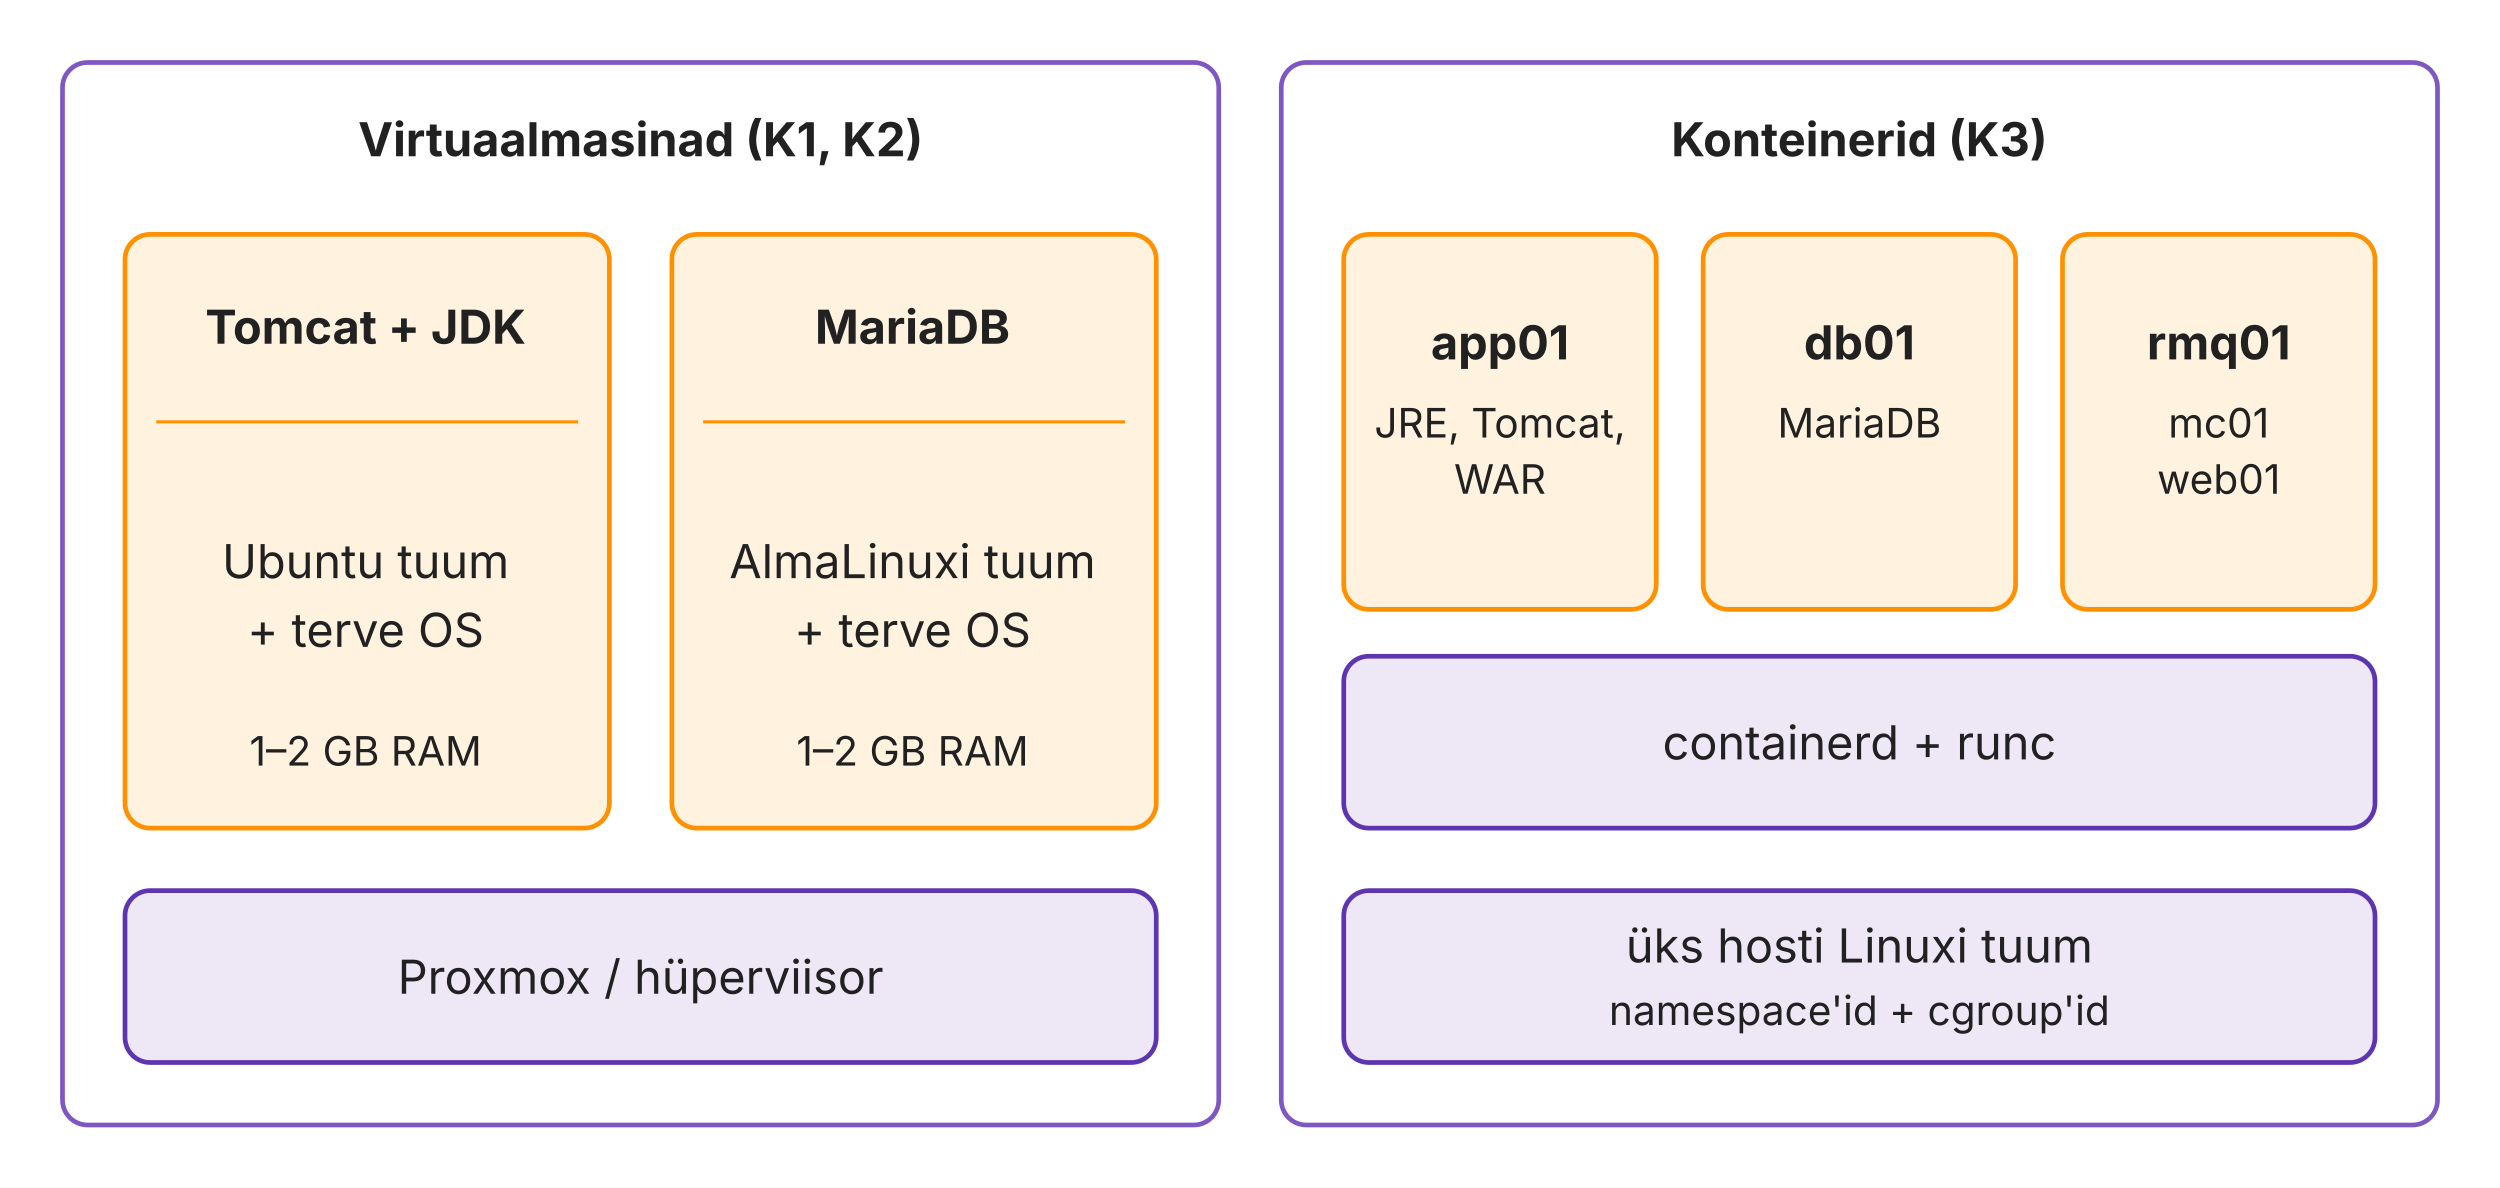
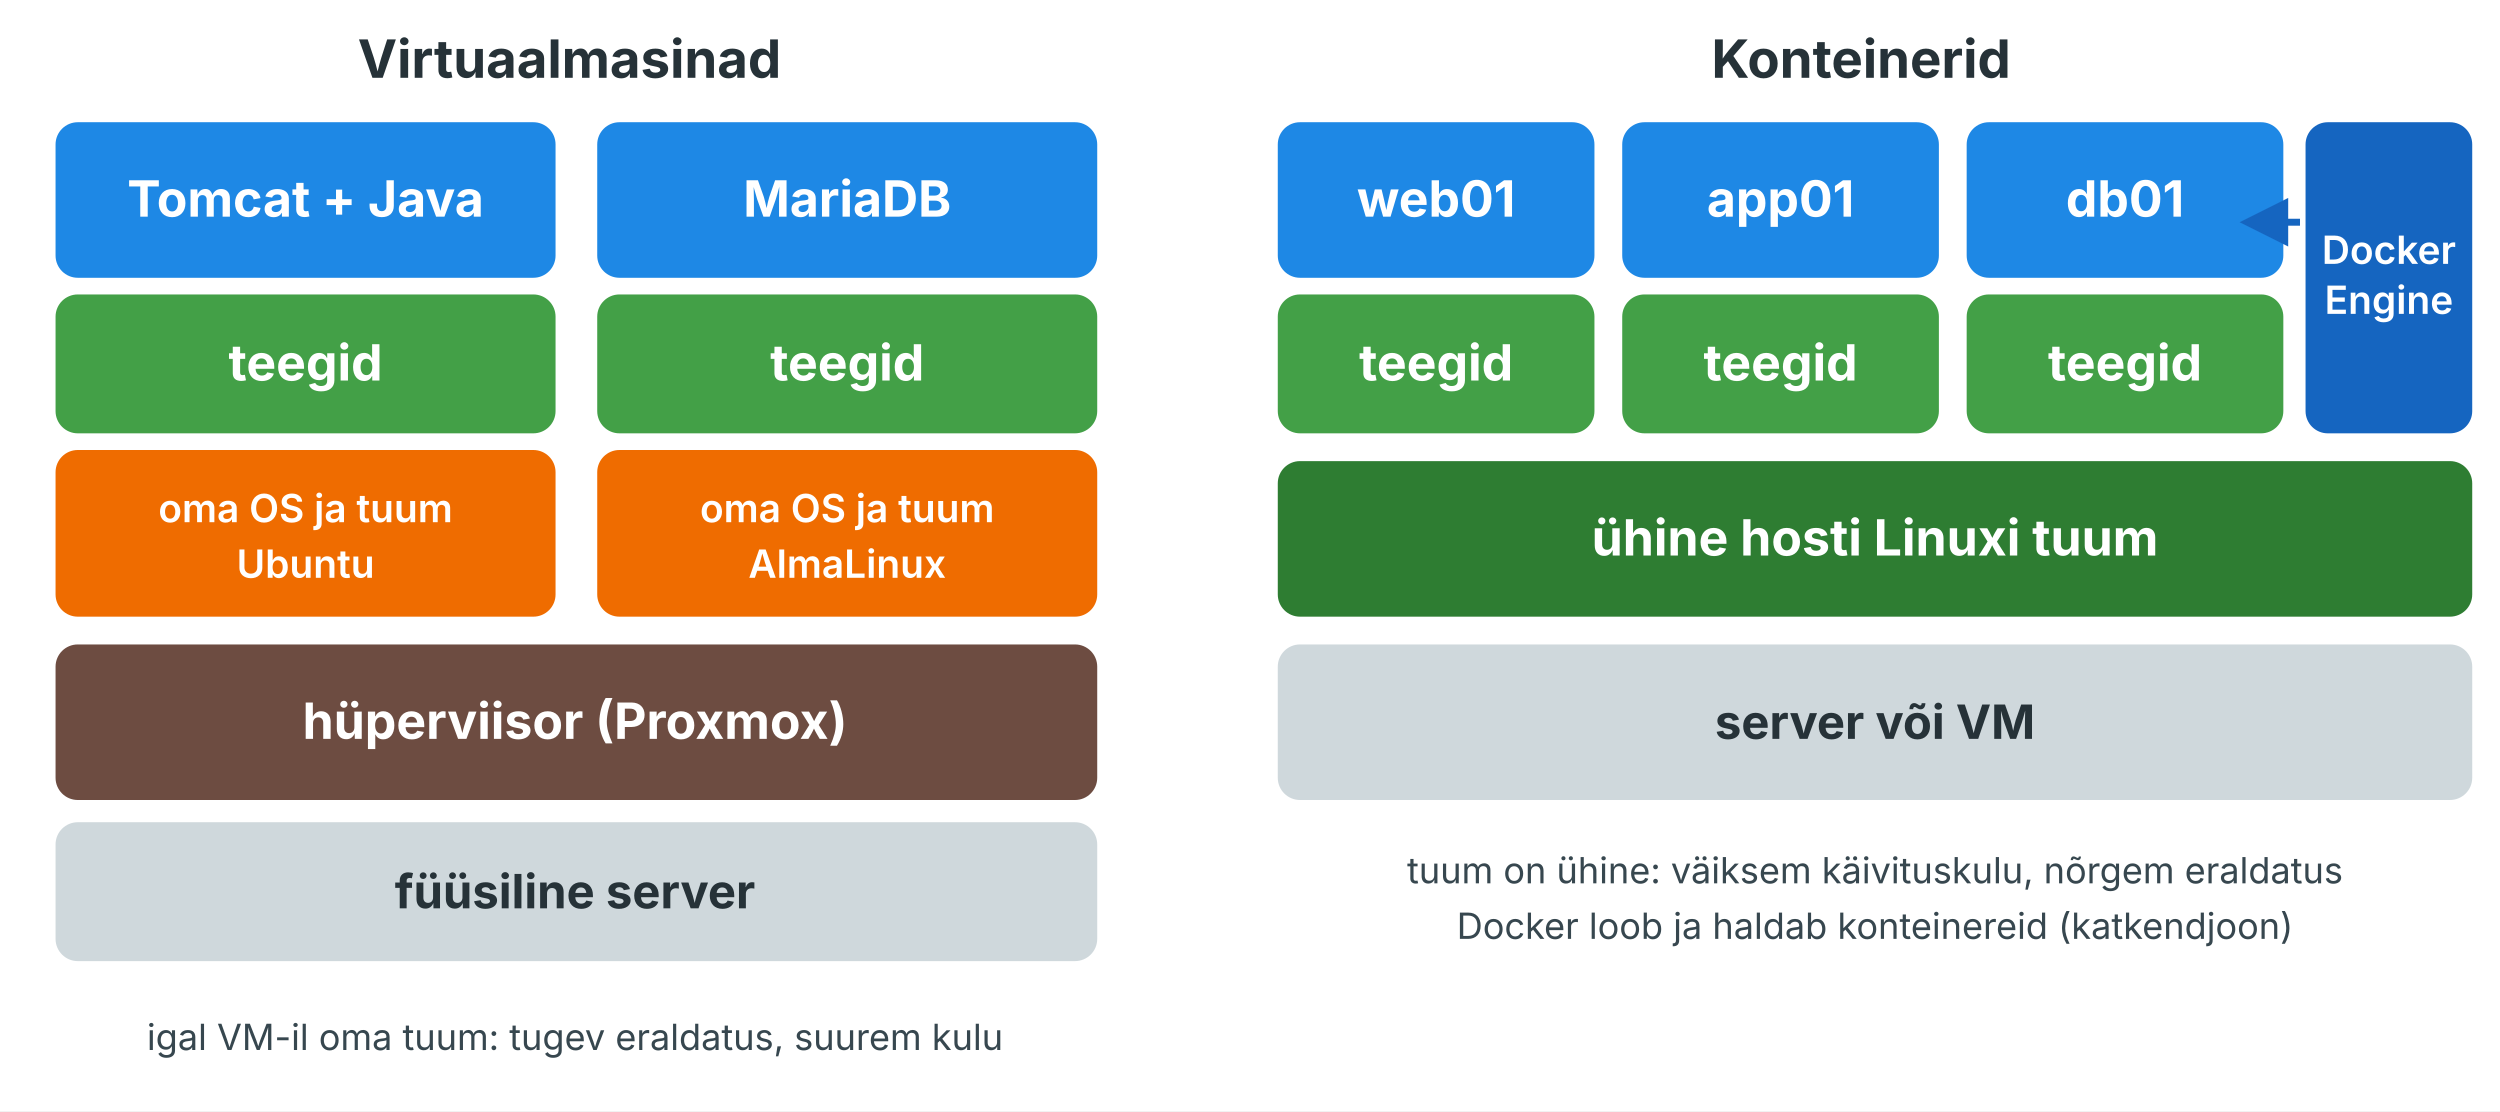
- <svg xmlns="http://www.w3.org/2000/svg" viewBox="0 0 800 380" width="800">
-   <style>text{font-family:Inter, Arial, sans-serif;fill:#212121;font-size:15px}.b{font-weight:700}.s{font-size:13px}.c{text-anchor:middle}.e{text-anchor:end}.p{fill:#ede7f6;stroke:#5e35b1;stroke-width:1.5}.o{fill:#fff3e0;stroke:#ff9100;stroke-width:1.5}.f{fill:#fff;stroke:#7e57c2;stroke-width:1.5}.l{stroke:#7e57c2;stroke-width:2;fill:none}.d{stroke:#ff9100;stroke-width:2;fill:none;stroke-dasharray:6 4}</style>
-   <rect width="800" height="380" fill="#fff" />
-   <rect class="f" x="20" y="20" width="370" height="340" rx="8" />
-   <text class="b c" x="205" y="50">Virtuaalmasinad (K1, K2)</text>
-   <rect class="o" x="40" y="75" width="155" height="190" rx="8" />
-   <text class="b c" x="117" y="110">Tomcat + JDK</text>
-   <line x1="50" y1="135" x2="185" y2="135" stroke="#ff9100" />
-   <text class="c" x="117" y="185">Ubuntu tuum</text>
-   <text class="c" x="117" y="207">+ terve OS</text>
-   <text class="c s" x="117" y="245">1–2 GB RAM</text>
-   <rect class="o" x="215" y="75" width="155" height="190" rx="8" />
-   <text class="b c" x="292" y="110">MariaDB</text>
-   <line x1="225" y1="135" x2="360" y2="135" stroke="#ff9100" />
-   <text class="c" x="292" y="185">AlmaLinuxi tuum</text>
-   <text class="c" x="292" y="207">+ terve OS</text>
-   <text class="c s" x="292" y="245">1–2 GB RAM</text>
-   <rect class="p" x="40" y="285" width="330" height="55" rx="8" />
-   <text class="c" x="205" y="318">Proxmox / hüperviisor</text>
-   <rect class="f" x="410" y="20" width="370" height="340" rx="8" />
-   <text class="b c" x="595" y="50">Konteinerid (K3)</text>
-   <rect class="o" x="430" y="75" width="100" height="120" rx="8" />
-   <text class="b c" x="480" y="115">app01</text>
-   <text class="c s" x="480" y="140">JRE, Tomcat,</text>
-   <text class="c s" x="480" y="158">WAR</text>
-   <rect class="o" x="545" y="75" width="100" height="120" rx="8" />
-   <text class="b c" x="595" y="115">db01</text>
-   <text class="c s" x="595" y="140">MariaDB</text>
-   <rect class="o" x="660" y="75" width="100" height="120" rx="8" />
-   <text class="b c" x="710" y="115">rmq01</text>
-   <text class="c s" x="710" y="140">mc01</text>
-   <text class="c s" x="710" y="158">web01</text>
-   <rect class="p" x="430" y="210" width="330" height="55" rx="8" />
-   <text class="c" x="595" y="243">containerd + runc</text>
-   <rect class="p" x="430" y="285" width="330" height="55" rx="8" />
-   <text class="c" x="595" y="308">üks hosti Linuxi tuum</text>
-   <text class="c s" x="595" y="328">namespace'id + cgroup'id</text>
+ <svg xmlns="http://www.w3.org/2000/svg" viewBox="0 0 900 400" width="900">
+   <style>text{font-family:Inter,Arial,sans-serif}.w{fill:#fff;font-weight:700;font-size:18px;text-anchor:middle}.w2{fill:#fff;font-weight:600;font-size:14px;text-anchor:middle}.d{fill:#263238;font-weight:700;font-size:17px;text-anchor:middle}.h{fill:#263238;font-weight:700;font-size:19px;text-anchor:middle}.sm{fill:#37474f;font-size:13px;text-anchor:middle}</style>
+   <defs>
+     <marker id="b" viewBox="0 0 10 10" refX="9" refY="5" markerWidth="7" markerHeight="7" orient="auto">
+       <path d="M0,0 L10,5 L0,10 z" fill="#1565c0" />
+     </marker>
+   </defs>
+   <rect width="900" height="400" fill="#fff" />
+   <text class="h" x="205" y="28">Virtuaalmasinad</text>
+   <rect x="20" y="44" width="180" height="56" rx="8" fill="#1e88e5" />
+   <text class="w" x="110" y="78">Tomcat + Java</text>
+   <rect x="20" y="106" width="180" height="50" rx="8" fill="#43a047" />
+   <text class="w" x="110" y="137">teegid</text>
+   <rect x="20" y="162" width="180" height="60" rx="8" fill="#ef6c00" />
+   <text class="w2" x="110" y="188">oma OS ja tuum</text>
+   <text class="w2" x="110" y="208">Ubuntu</text>
+   <rect x="215" y="44" width="180" height="56" rx="8" fill="#1e88e5" />
+   <text class="w" x="305" y="78">MariaDB</text>
+   <rect x="215" y="106" width="180" height="50" rx="8" fill="#43a047" />
+   <text class="w" x="305" y="137">teegid</text>
+   <rect x="215" y="162" width="180" height="60" rx="8" fill="#ef6c00" />
+   <text class="w2" x="305" y="188">oma OS ja tuum</text>
+   <text class="w2" x="305" y="208">AlmaLinux</text>
+   <rect x="20" y="232" width="375" height="56" rx="8" fill="#6d4c41" />
+   <text class="w" x="207" y="266">hüperviisor (Proxmox)</text>
+   <rect x="20" y="296" width="375" height="50" rx="8" fill="#cfd8dc" />
+   <text class="d" x="207" y="327">füüsiline server</text>
+   <text class="h" x="670" y="28">Konteinerid</text>
+   <rect x="460" y="44" width="114" height="56" rx="8" fill="#1e88e5" />
+   <text class="w" x="517" y="78">web01</text>
+   <rect x="460" y="106" width="114" height="50" rx="8" fill="#43a047" />
+   <text class="w" x="517" y="137">teegid</text>
+   <rect x="584" y="44" width="114" height="56" rx="8" fill="#1e88e5" />
+   <text class="w" x="641" y="78">app01</text>
+   <rect x="584" y="106" width="114" height="50" rx="8" fill="#43a047" />
+   <text class="w" x="641" y="137">teegid</text>
+   <rect x="708" y="44" width="114" height="56" rx="8" fill="#1e88e5" />
+   <text class="w" x="765" y="78">db01</text>
+   <rect x="708" y="106" width="114" height="50" rx="8" fill="#43a047" />
+   <text class="w" x="765" y="137">teegid</text>
+   <rect x="460" y="166" width="430" height="56" rx="8" fill="#2e7d32" />
+   <text class="w" x="675" y="200">ühine hosti Linuxi tuum</text>
+   <rect x="830" y="44" width="60" height="112" rx="8" fill="#1565c0" />
+   <text class="w2" x="860" y="95">Docker</text>
+   <text class="w2" x="860" y="113">Engine</text>
+   <line x1="828" y1="80" x2="808" y2="80" stroke="#1565c0" stroke-width="2.5" stroke-dasharray="6 4" marker-end="url(#b)" />
+   <rect x="460" y="232" width="430" height="56" rx="8" fill="#cfd8dc" />
+   <text class="d" x="675" y="266">server või VM</text>
+   <text class="sm" x="207" y="378">igal VM-il oma tuum: tugev eraldatus, suurem kulu</text>
+   <text class="sm" x="675" y="318">tuum on ühine: väiksem käivituskulu, nõrgem eraldatus</text>
+   <text class="sm" x="675" y="338">Docker loob ja haldab konteinereid (katkendjoon)</text>
</svg>
